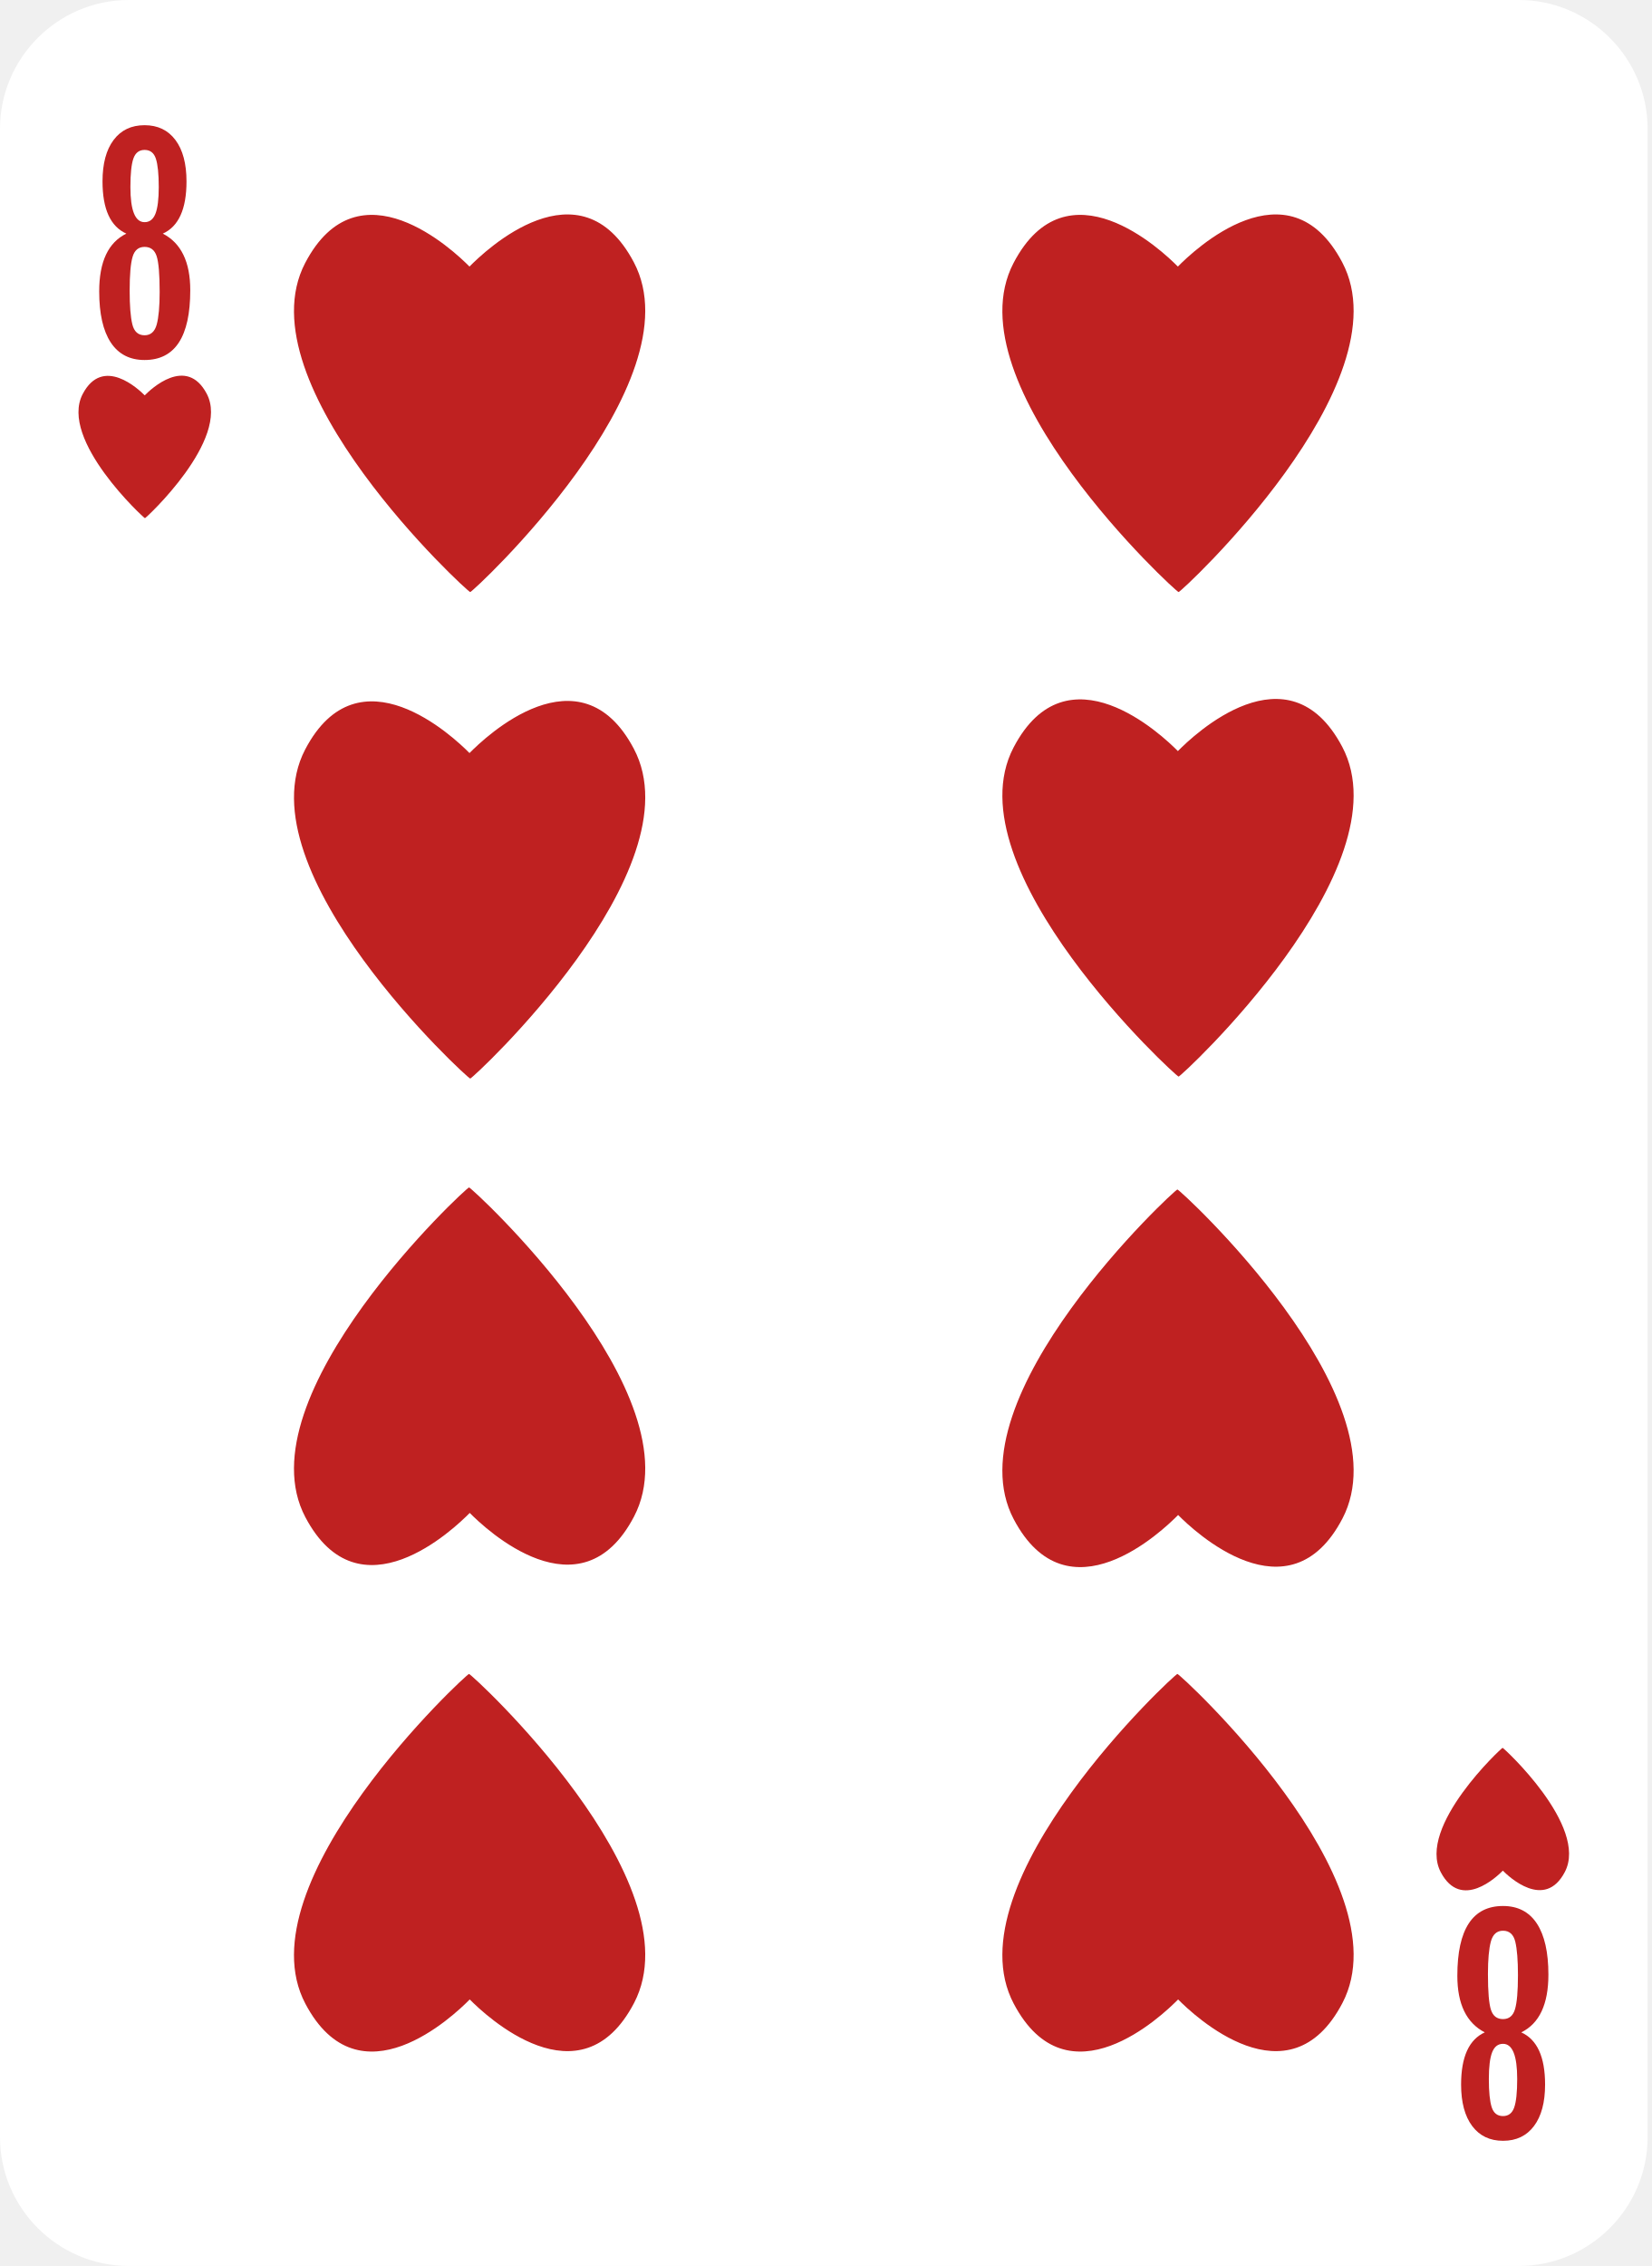
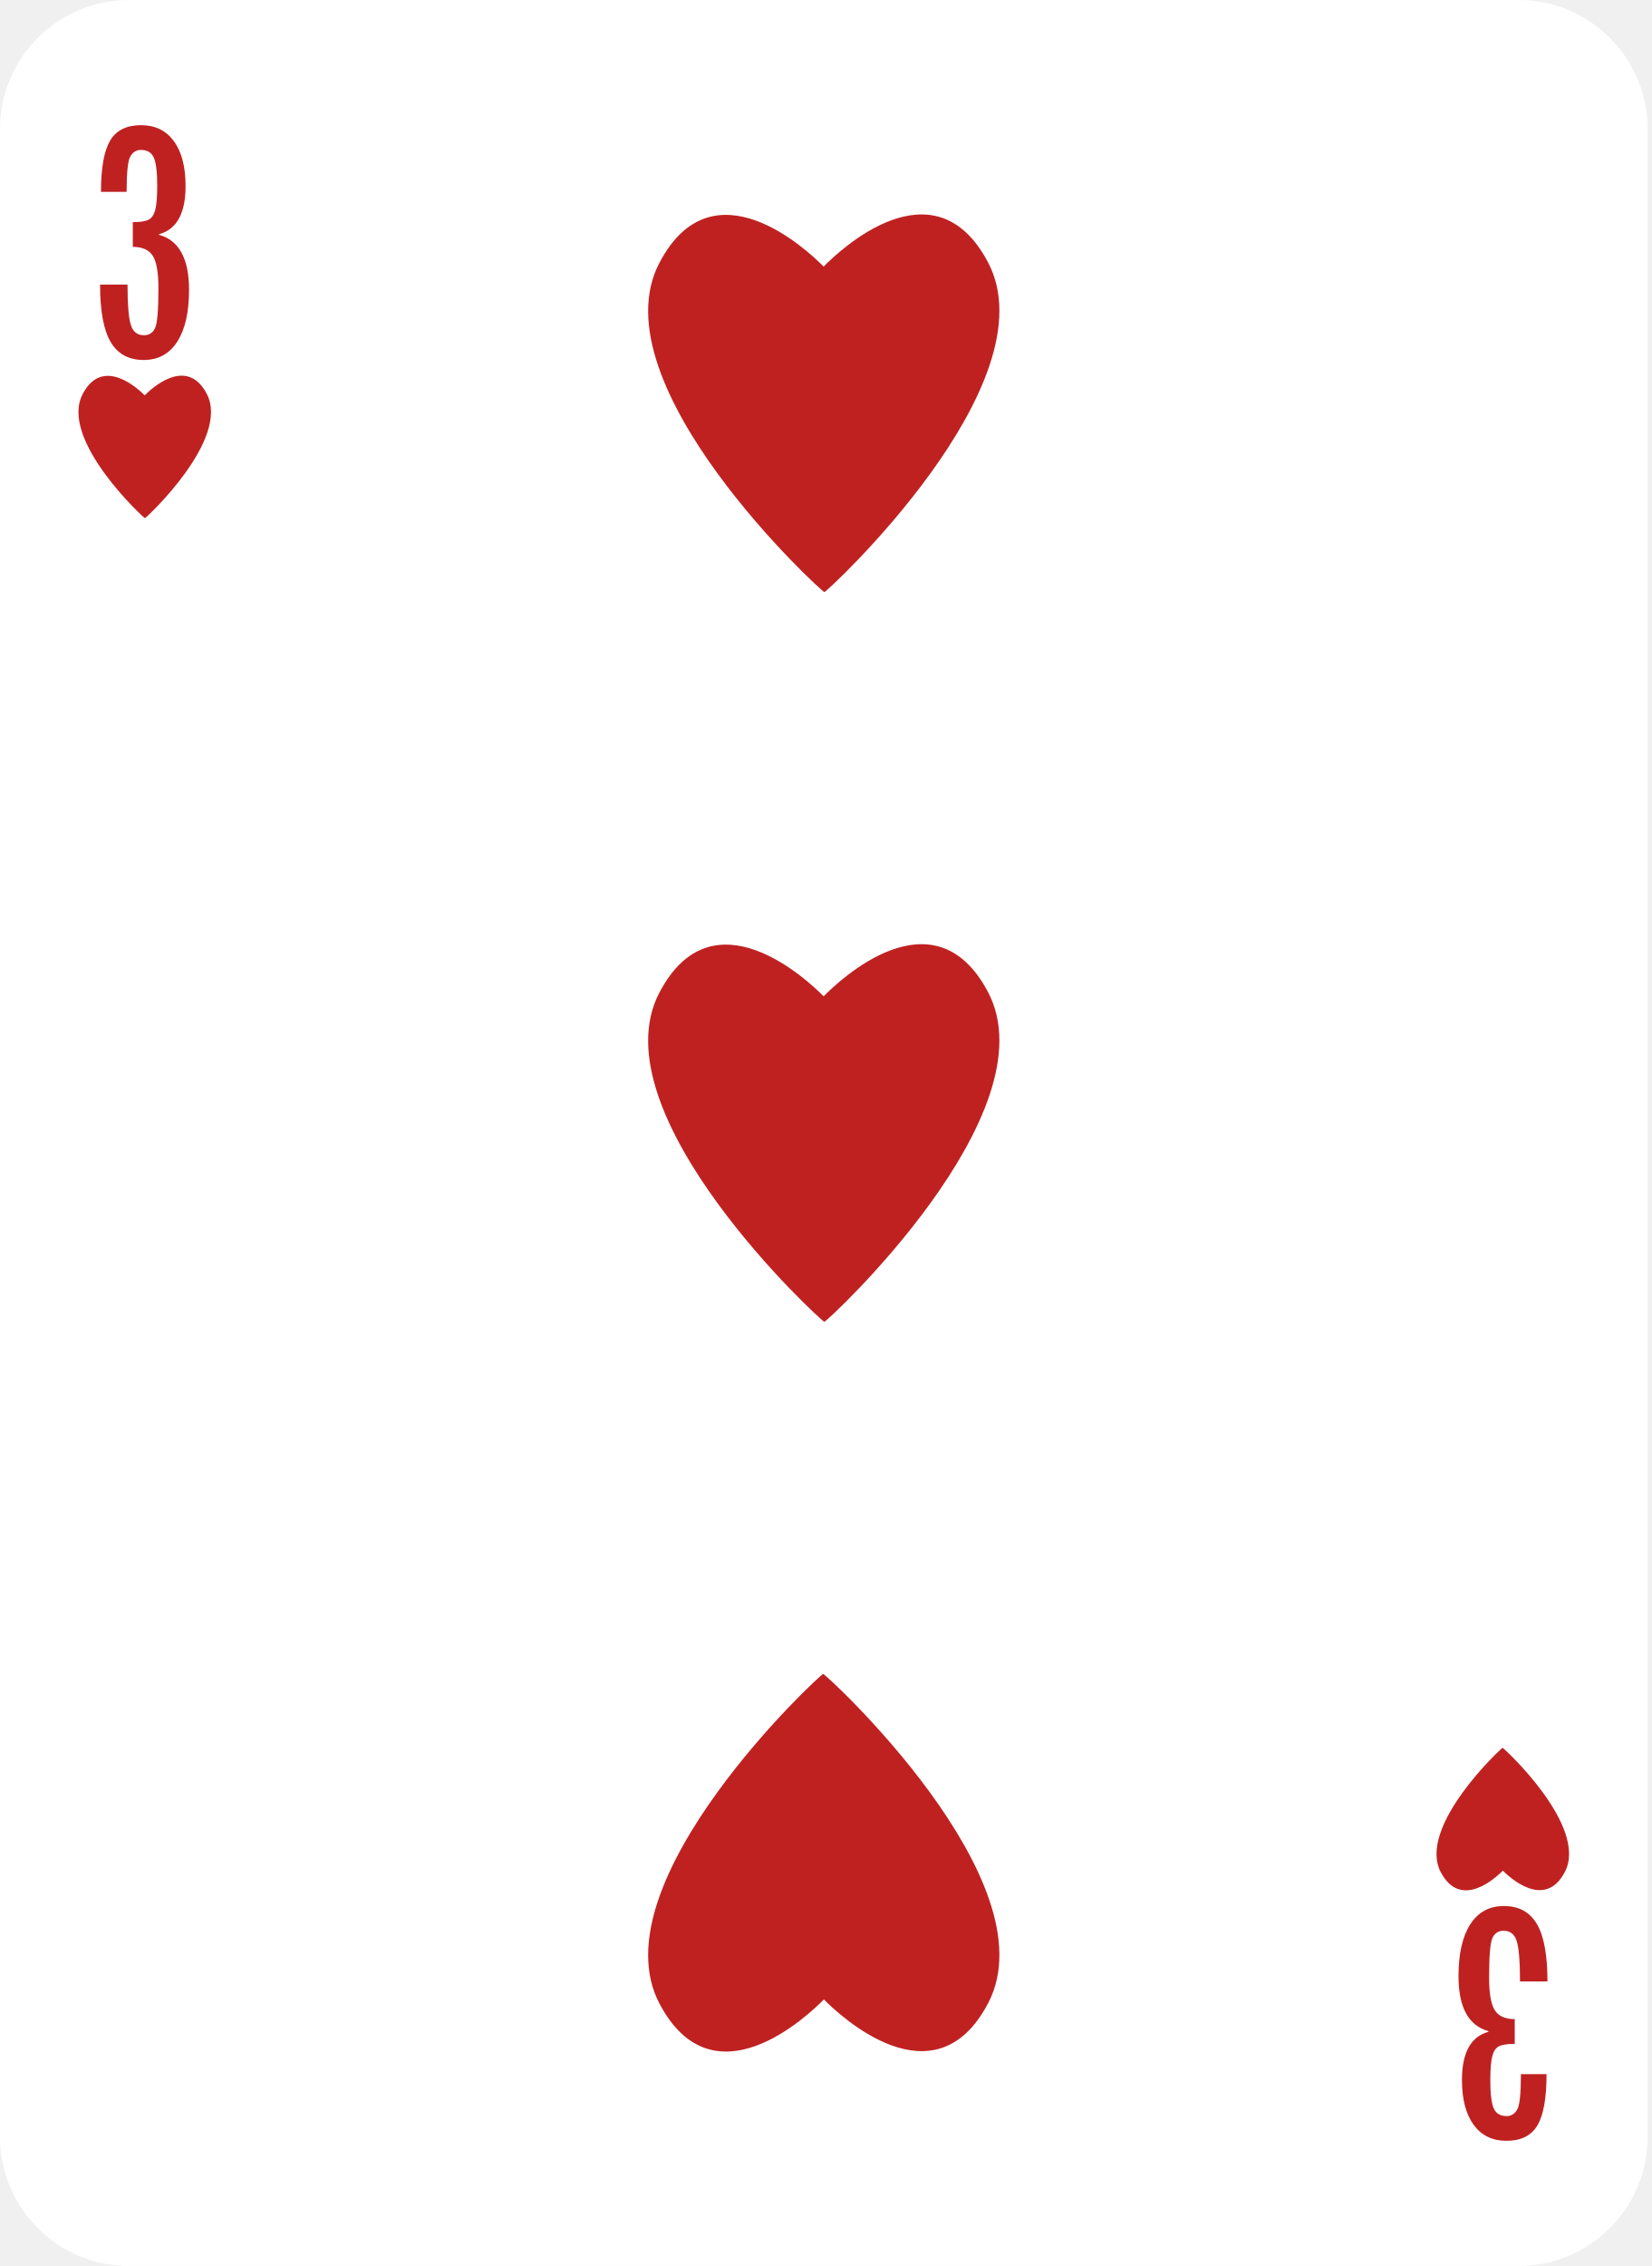
<svg xmlns="http://www.w3.org/2000/svg" width="100%" height="100%" viewBox="0 0 250 343" version="1.1" xml:space="preserve" style="fill-rule:evenodd;clip-rule:evenodd;stroke-linejoin:round;stroke-miterlimit:1.414;">
-   <g transform="matrix(1,0,0,1,-7699.07,-8077.79)">
-     <g transform="matrix(1,0,0,1,7948.52,8097.28)">
-       <path d="M0,304.013C0,314.731 -8.771,323.502 -19.489,323.502L-229.961,323.502C-240.682,323.502 -249.449,314.731 -249.449,304.013L-249.449,-0.002C-249.449,-10.719 -240.682,-19.489 -229.961,-19.489L-19.489,-19.489C-8.771,-19.489 0,-10.719 0,-0.002L0,304.013Z" style="fill:white;fill-rule:nonzero;" />
+   <g transform="matrix(1,0,0,1,-7998.41,-7254.61)">
+     <g transform="matrix(1,0,0,1,8247.86,7274.1)">
+       <path d="M0,304.013C0,314.732 -8.771,323.502 -19.489,323.502L-229.961,323.502C-240.682,323.502 -249.45,314.732 -249.45,304.013L-249.45,-0.002C-249.45,-10.719 -240.682,-19.489 -229.961,-19.489L-19.489,-19.489C-8.771,-19.489 0,-10.719 0,-0.002L0,304.013Z" style="fill:white;fill-rule:nonzero;" />
    </g>
-     <g transform="matrix(1,0,0,1,7720.96,8128.54)">
-       <path d="M0,-28.056C-0.822,-28.056 -1.385,-27.625 -1.689,-26.766C-1.994,-25.906 -2.146,-24.464 -2.146,-22.44C-2.146,-18.894 -1.431,-17.121 0,-17.121C0.761,-17.121 1.309,-17.547 1.644,-18.4C1.978,-19.252 2.146,-20.599 2.146,-22.44C2.146,-24.404 2,-25.83 1.712,-26.72C1.423,-27.611 0.853,-28.056 0,-28.056M0,-13.378C-0.913,-13.378 -1.52,-12.879 -1.814,-11.883C-2.112,-10.886 -2.26,-9.169 -2.26,-6.735C-2.26,-4.483 -2.127,-2.797 -1.86,-1.679C-1.594,-0.561 -0.974,-0.001 0,-0.001C0.928,-0.001 1.54,-0.545 1.838,-1.633C2.133,-2.721 2.282,-4.361 2.282,-6.552C2.282,-9.231 2.131,-11.038 1.826,-11.974C1.521,-12.91 0.913,-13.378 0,-13.378M2.762,-15.387C5.532,-13.956 6.916,-11.103 6.916,-6.827C6.916,0.219 4.61,3.743 0,3.743C-2.252,3.743 -3.96,2.856 -5.126,1.083C-6.289,-0.69 -6.871,-3.265 -6.871,-6.644C-6.871,-11.133 -5.502,-14.047 -2.763,-15.387C-5.167,-16.467 -6.369,-19.099 -6.369,-23.285C-6.369,-25.979 -5.811,-28.071 -4.69,-29.562C-3.573,-31.053 -2.009,-31.799 0,-31.799C1.994,-31.799 3.549,-31.053 4.668,-29.562C5.785,-28.071 6.346,-25.979 6.346,-23.285C6.346,-19.099 5.15,-16.467 2.762,-15.387" style="fill:rgb(191,33,33);fill-rule:nonzero;" />
+     <g transform="matrix(1,0,0,1,8017.58,7299.01)">
+       <path d="M0,-15.362L-3.88,-15.362C-3.88,-18.968 -3.42,-21.551 -2.5,-23.112C-1.579,-24.672 -0.015,-25.452 2.191,-25.452C4.323,-25.452 5.978,-24.644 7.157,-23.032C8.336,-21.419 8.926,-19.151 8.926,-16.229C8.926,-12.105 7.587,-9.678 4.908,-8.948L4.908,-8.856C7.937,-8.019 9.451,-5.242 9.451,-0.524C9.451,2.854 8.857,5.468 7.67,7.317C6.483,9.166 4.786,10.09 2.58,10.09C0.328,10.09 -1.334,9.189 -2.408,7.385C-3.48,5.582 -4.018,2.68 -4.018,-1.323L0.138,-1.323C0.138,1.675 0.301,3.702 0.629,4.76C0.955,5.819 1.621,6.347 2.626,6.347C3.387,6.347 3.941,5.997 4.292,5.296C4.643,4.597 4.817,2.588 4.817,-0.73C4.817,-3.149 4.528,-4.804 3.949,-5.695C3.371,-6.585 2.366,-7.03 0.937,-7.03L0.937,-10.774C2.001,-10.774 2.781,-10.887 3.276,-11.116C3.771,-11.344 4.12,-11.839 4.327,-12.6C4.531,-13.36 4.634,-14.586 4.634,-16.275C4.634,-18.33 4.464,-19.748 4.12,-20.532C3.779,-21.316 3.12,-21.708 2.146,-21.708C1.492,-21.708 0.97,-21.391 0.583,-20.76C0.193,-20.129 0,-18.33 0,-15.362" style="fill:rgb(191,33,33);fill-rule:nonzero;" />
    </g>
-     <g transform="matrix(1,0,0,1,7730.37,8150.46)">
-       <path d="M0,-13.069C-3.077,-18.904 -8.508,-13.726 -9.391,-12.825C-10.274,-13.723 -15.727,-18.872 -18.782,-13.022C-22.402,-6.089 -9.437,5.831 -9.356,5.766C-9.275,5.835 3.647,-6.155 0,-13.069" style="fill:rgb(191,33,33);fill-rule:nonzero;" />
+     <g transform="matrix(1,0,0,1,8029.71,7327.28)">
+       <path d="M0,-13.071C-3.078,-18.905 -8.508,-13.727 -9.392,-12.826C-10.275,-13.724 -15.727,-18.873 -18.783,-13.024C-22.403,-6.09 -9.438,5.83 -9.356,5.764C-9.276,5.834 3.646,-6.157 0,-13.071" style="fill:rgb(191,33,33);fill-rule:nonzero;" />
    </g>
-     <g transform="matrix(1,0,0,1,7926.63,8370.04)">
-       <path d="M0,28.055C0.821,28.055 1.384,27.624 1.688,26.765C1.993,25.906 2.146,24.463 2.146,22.44C2.146,18.893 1.43,17.12 0,17.12C-0.762,17.12 -1.31,17.546 -1.645,18.399C-1.979,19.251 -2.146,20.598 -2.146,22.44C-2.146,24.403 -2.001,25.829 -1.713,26.719C-1.424,27.61 -0.854,28.055 0,28.055M0,13.377C0.912,13.377 1.519,12.878 1.813,11.882C2.111,10.885 2.26,9.169 2.26,6.735C2.26,4.482 2.127,2.796 1.859,1.678C1.594,0.56 0.973,0 0,0C-0.929,0 -1.541,0.544 -1.839,1.632C-2.134,2.72 -2.283,4.361 -2.283,6.552C-2.283,9.23 -2.132,11.037 -1.826,11.973C-1.521,12.909 -0.914,13.377 0,13.377M-2.763,15.386C-5.533,13.955 -6.917,11.102 -6.917,6.826C-6.917,-0.22 -4.611,-3.743 0,-3.743C2.251,-3.743 3.959,-2.857 5.125,-1.084C6.288,0.689 6.87,3.265 6.87,6.643C6.87,11.132 5.501,14.046 2.762,15.386C5.166,16.466 6.368,19.099 6.368,23.284C6.368,25.978 5.81,28.07 4.689,29.562C3.572,31.053 2.008,31.798 0,31.798C-1.994,31.798 -3.55,31.053 -4.669,29.562C-5.786,28.07 -6.347,25.978 -6.347,23.284C-6.347,19.099 -5.151,16.466 -2.763,15.386" style="fill:rgb(191,33,33);fill-rule:nonzero;" />
+     <g transform="matrix(1,0,0,1,8228.68,7553.21)">
+       <path d="M0,15.362L3.881,15.362C3.881,18.968 3.42,21.551 2.5,23.112C1.579,24.672 0.015,25.452 -2.191,25.452C-4.322,25.452 -5.977,24.645 -7.157,23.032C-8.336,21.419 -8.926,19.151 -8.926,16.229C-8.926,12.105 -7.587,9.678 -4.908,8.948L-4.908,8.856C-7.936,8.019 -9.45,5.242 -9.45,0.524C-9.45,-2.854 -8.857,-5.467 -7.67,-7.317C-6.483,-9.165 -4.786,-10.09 -2.58,-10.09C-0.328,-10.09 1.335,-9.189 2.409,-7.385C3.48,-5.581 4.018,-2.679 4.018,1.324L-0.137,1.324C-0.137,-1.675 -0.301,-3.702 -0.629,-4.76C-0.955,-5.818 -1.621,-6.346 -2.625,-6.346C-3.387,-6.346 -3.941,-5.996 -4.292,-5.296C-4.643,-4.597 -4.816,-2.588 -4.816,0.73C-4.816,3.15 -4.528,4.804 -3.949,5.695C-3.37,6.586 -2.366,7.03 -0.936,7.03L-0.936,10.774C-2.001,10.774 -2.781,10.888 -3.276,11.116C-3.771,11.344 -4.12,11.839 -4.326,12.6C-4.53,13.361 -4.634,14.586 -4.634,16.275C-4.634,18.33 -4.464,19.749 -4.12,20.533C-3.778,21.316 -3.119,21.708 -2.146,21.708C-1.492,21.708 -0.97,21.392 -0.583,20.76C-0.193,20.129 0,18.33 0,15.362" style="fill:rgb(191,33,33);fill-rule:nonzero;" />
    </g>
-     <g transform="matrix(1,0,0,1,7917.21,8348.12)">
-       <path d="M0,13.071C3.077,18.905 8.51,13.727 9.394,12.827C10.277,13.724 15.729,18.873 18.782,13.022C22.402,6.089 9.437,-5.831 9.355,-5.764C9.278,-5.834 -3.647,6.157 0,13.071" style="fill:rgb(191,33,33);fill-rule:nonzero;" />
+     <g transform="matrix(1,0,0,1,8216.55,7524.94)">
+       <path d="M0,13.069C3.077,18.904 8.511,13.726 9.394,12.825C10.277,13.723 15.729,18.872 18.782,13.021C22.402,6.087 9.437,-5.833 9.356,-5.766C9.278,-5.835 -3.647,6.155 0,13.069" style="fill:rgb(191,33,33);fill-rule:nonzero;" />
    </g>
-     <g transform="matrix(1,0,0,1,7795.04,8152.13)">
-       <path d="M0,-34.629C-8.158,-50.094 -22.548,-36.376 -24.89,-33.989C-27.229,-36.369 -41.68,-50.019 -49.773,-34.519C-59.358,-16.146 -24.991,15.455 -24.779,15.278C-24.57,15.465 9.671,-16.303 0,-34.629" style="fill:rgb(191,33,33);fill-rule:nonzero;" />
+     <g transform="matrix(1,0,0,1,8148,7328.95)">
+       <path d="M0,-34.628C-8.158,-50.093 -22.548,-36.375 -24.89,-33.989C-27.229,-36.368 -41.68,-50.018 -49.773,-34.519C-59.358,-16.146 -24.991,15.456 -24.779,15.278C-24.569,15.465 9.671,-16.302 0,-34.628" style="fill:rgb(191,33,33);fill-rule:nonzero;" />
    </g>
-     <g transform="matrix(1,0,0,1,7745.3,8272.81)">
-       <path d="M0,34.63C8.158,50.094 22.547,36.376 24.889,33.989C27.229,36.37 41.682,50.02 49.773,34.52C59.358,16.146 24.994,-15.454 24.781,-15.278C24.569,-15.464 -9.671,16.304 0,34.63" style="fill:rgb(191,33,33);fill-rule:nonzero;" />
+     <g transform="matrix(1,0,0,1,8098.26,7523.27)">
+       <path d="M0,34.63C8.159,50.094 22.548,36.376 24.89,33.989C27.229,36.37 41.68,50.02 49.774,34.52C59.359,16.146 24.992,-15.454 24.782,-15.278C24.57,-15.464 -9.67,16.304 0,34.63" style="fill:rgb(191,33,33);fill-rule:nonzero;" />
    </g>
-     <g transform="matrix(1,0,0,1,7745.3,8346.45)">
-       <path d="M0,34.631C8.158,50.094 22.547,36.376 24.889,33.99C27.229,36.371 41.68,50.02 49.773,34.521C59.358,16.146 24.991,-15.454 24.781,-15.277C24.569,-15.463 -9.671,16.305 0,34.631" style="fill:rgb(191,33,33);fill-rule:nonzero;" />
-     </g>
-     <g transform="matrix(1,0,0,1,7795.04,8225.77)">
-       <path d="M0,-34.63C-8.156,-50.094 -22.545,-36.376 -24.887,-33.99C-27.229,-36.37 -41.68,-50.019 -49.773,-34.52C-59.355,-16.147 -24.991,15.455 -24.779,15.277C-24.57,15.464 9.674,-16.304 0,-34.63" style="fill:rgb(191,33,33);fill-rule:nonzero;" />
-     </g>
-     <g transform="matrix(1,0,0,1,7902.29,8152.13)">
-       <path d="M0,-34.629C-8.158,-50.094 -22.548,-36.376 -24.89,-33.989C-27.229,-36.369 -41.68,-50.019 -49.773,-34.519C-59.358,-16.146 -24.991,15.455 -24.779,15.278C-24.57,15.465 9.671,-16.303 0,-34.629" style="fill:rgb(191,33,33);fill-rule:nonzero;" />
-     </g>
-     <g transform="matrix(1,0,0,1,7852.55,8273.12)">
-       <path d="M0,34.631C8.158,50.094 22.547,36.376 24.889,33.99C27.229,36.371 41.682,50.021 49.773,34.521C59.358,16.146 24.994,-15.453 24.781,-15.277C24.569,-15.463 -9.671,16.305 0,34.631" style="fill:rgb(191,33,33);fill-rule:nonzero;" />
-     </g>
-     <g transform="matrix(1,0,0,1,7852.55,8346.45)">
-       <path d="M0,34.631C8.158,50.094 22.547,36.376 24.889,33.99C27.229,36.371 41.68,50.02 49.773,34.521C59.358,16.146 24.991,-15.454 24.781,-15.277C24.569,-15.463 -9.671,16.305 0,34.631" style="fill:rgb(191,33,33);fill-rule:nonzero;" />
-     </g>
-     <g transform="matrix(1,0,0,1,7902.29,8225.47)">
-       <path d="M0,-34.629C-8.156,-50.094 -22.545,-36.376 -24.887,-33.989C-27.229,-36.369 -41.68,-50.019 -49.773,-34.519C-59.355,-16.146 -24.991,15.455 -24.779,15.278C-24.57,15.465 9.674,-16.303 0,-34.629" style="fill:rgb(191,33,33);fill-rule:nonzero;" />
+     <g transform="matrix(1,0,0,1,8148,7439.41)">
+       <path d="M0,-34.629C-8.158,-50.094 -22.548,-36.376 -24.89,-33.99C-27.229,-36.369 -41.68,-50.019 -49.773,-34.519C-59.358,-16.146 -24.991,15.455 -24.779,15.277C-24.569,15.465 9.671,-16.303 0,-34.629" style="fill:rgb(191,33,33);fill-rule:nonzero;" />
    </g>
  </g>
</svg>
